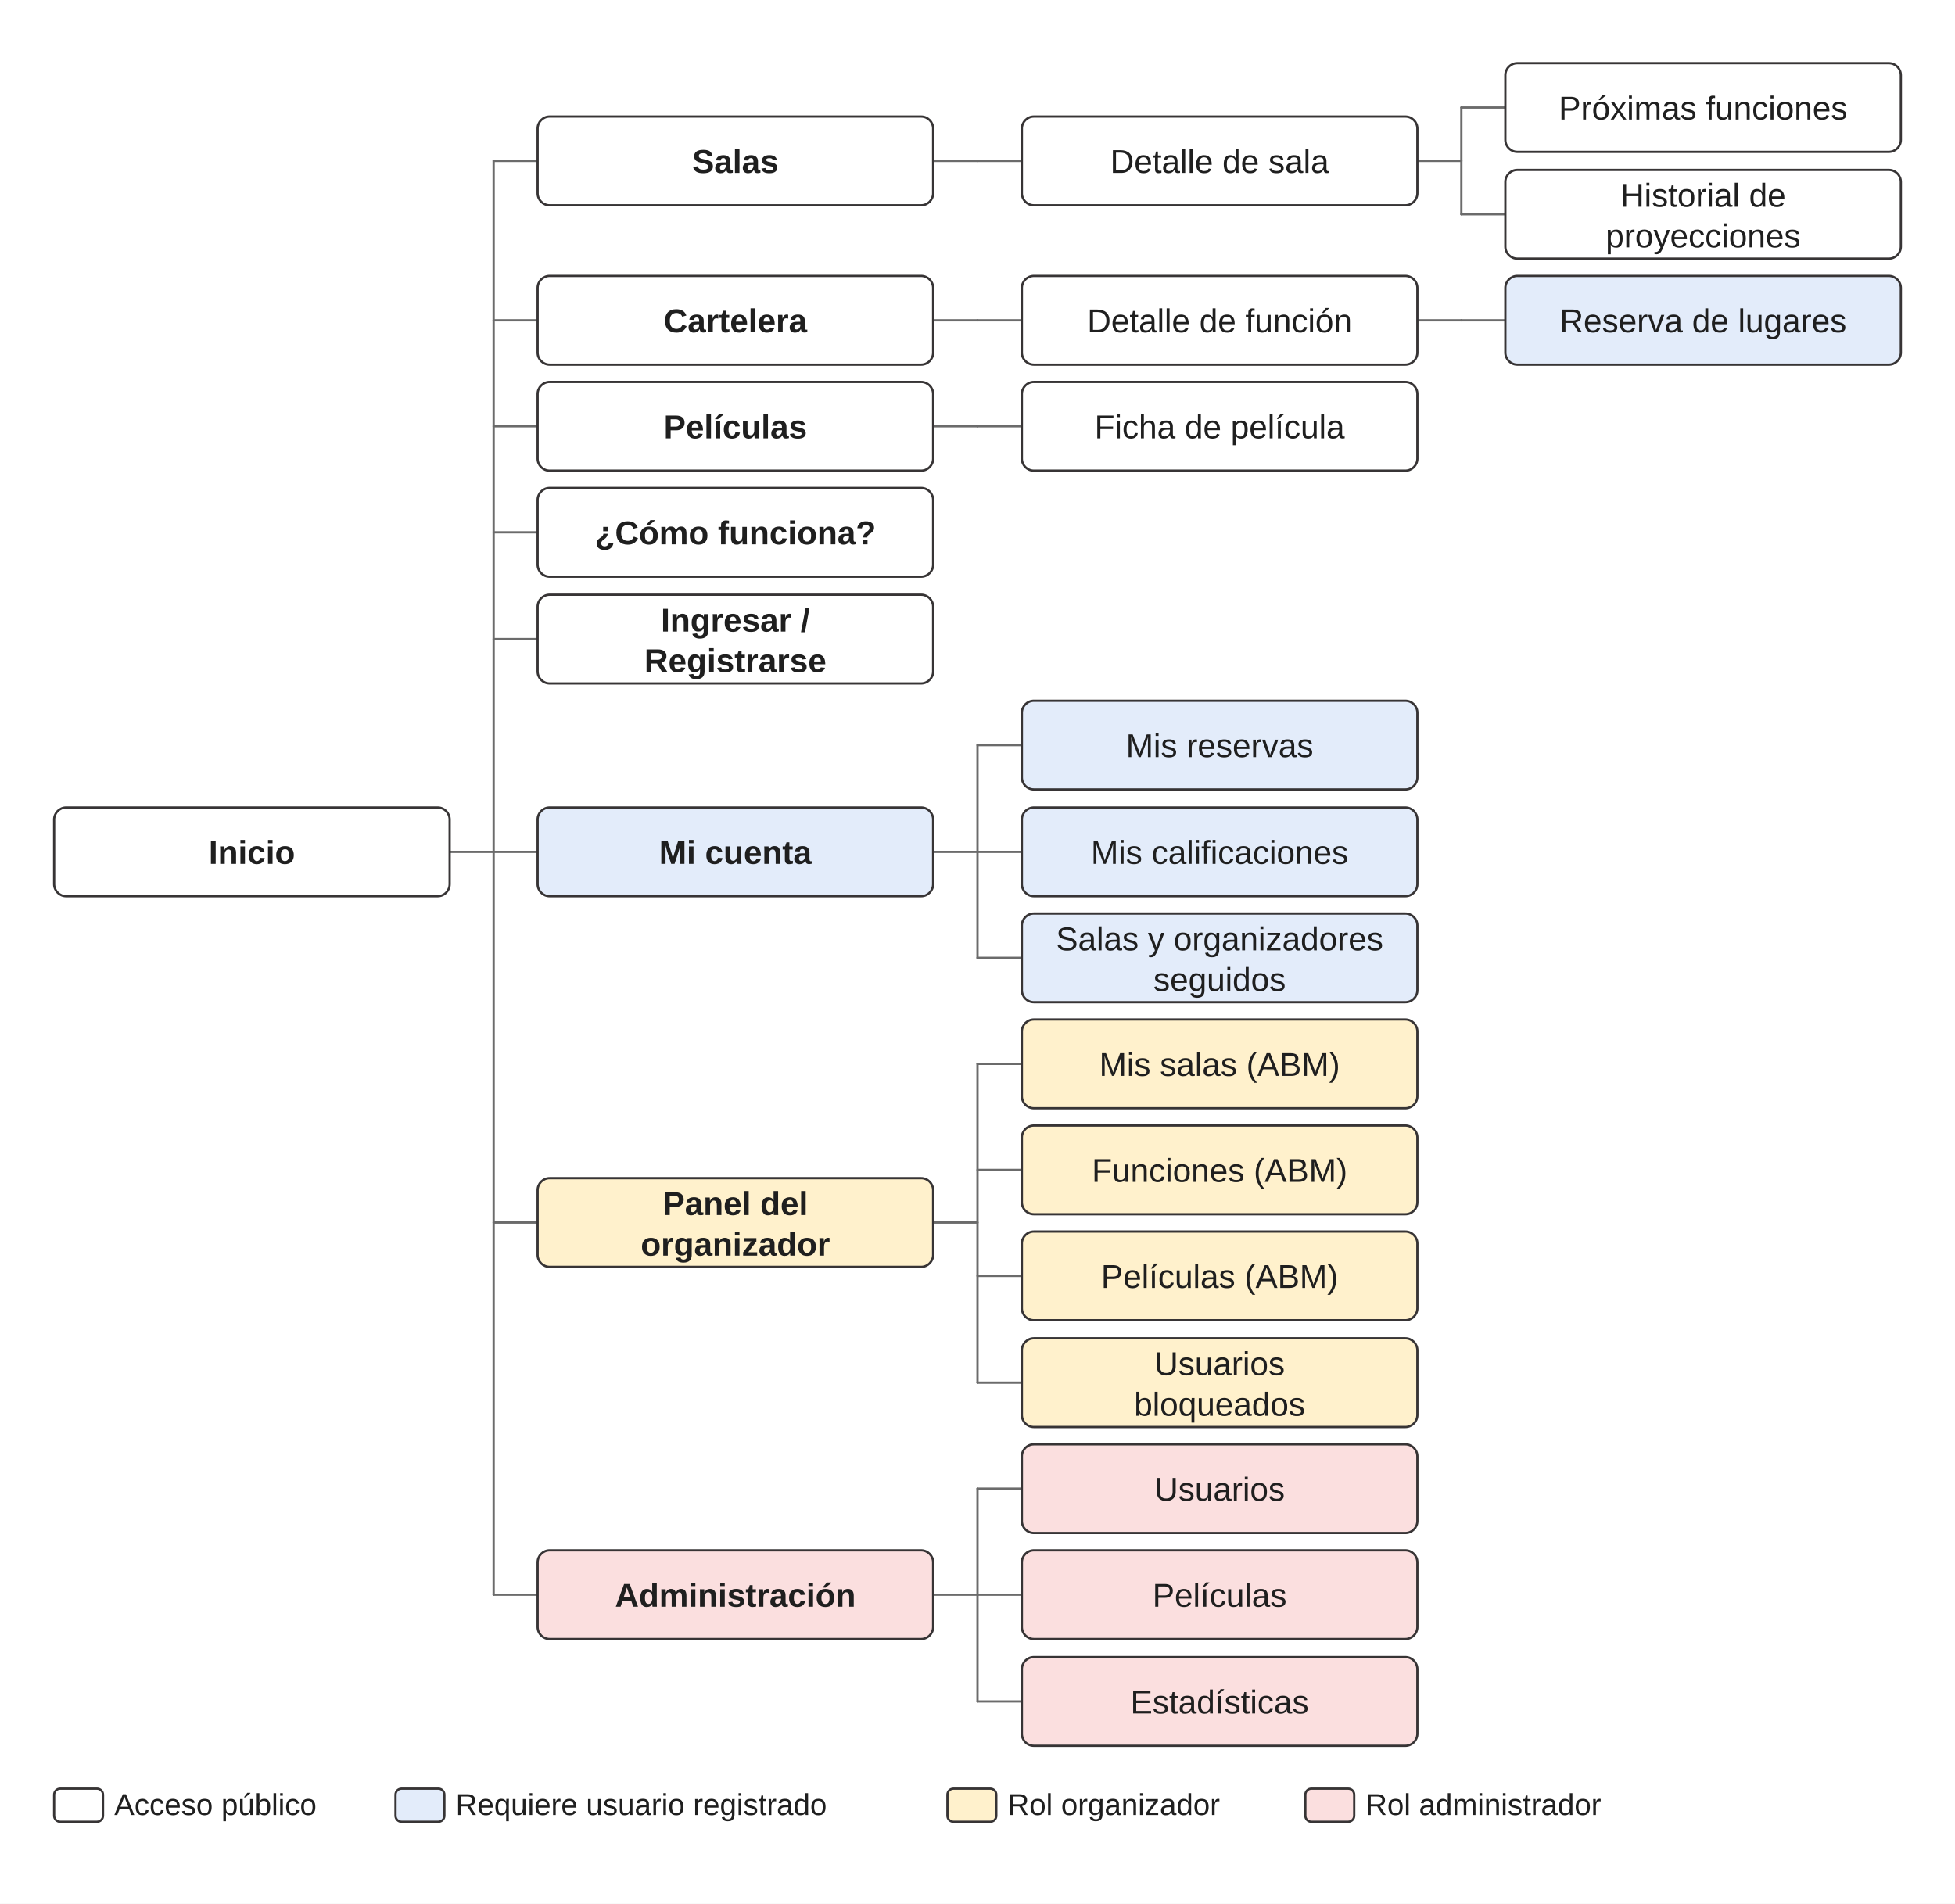
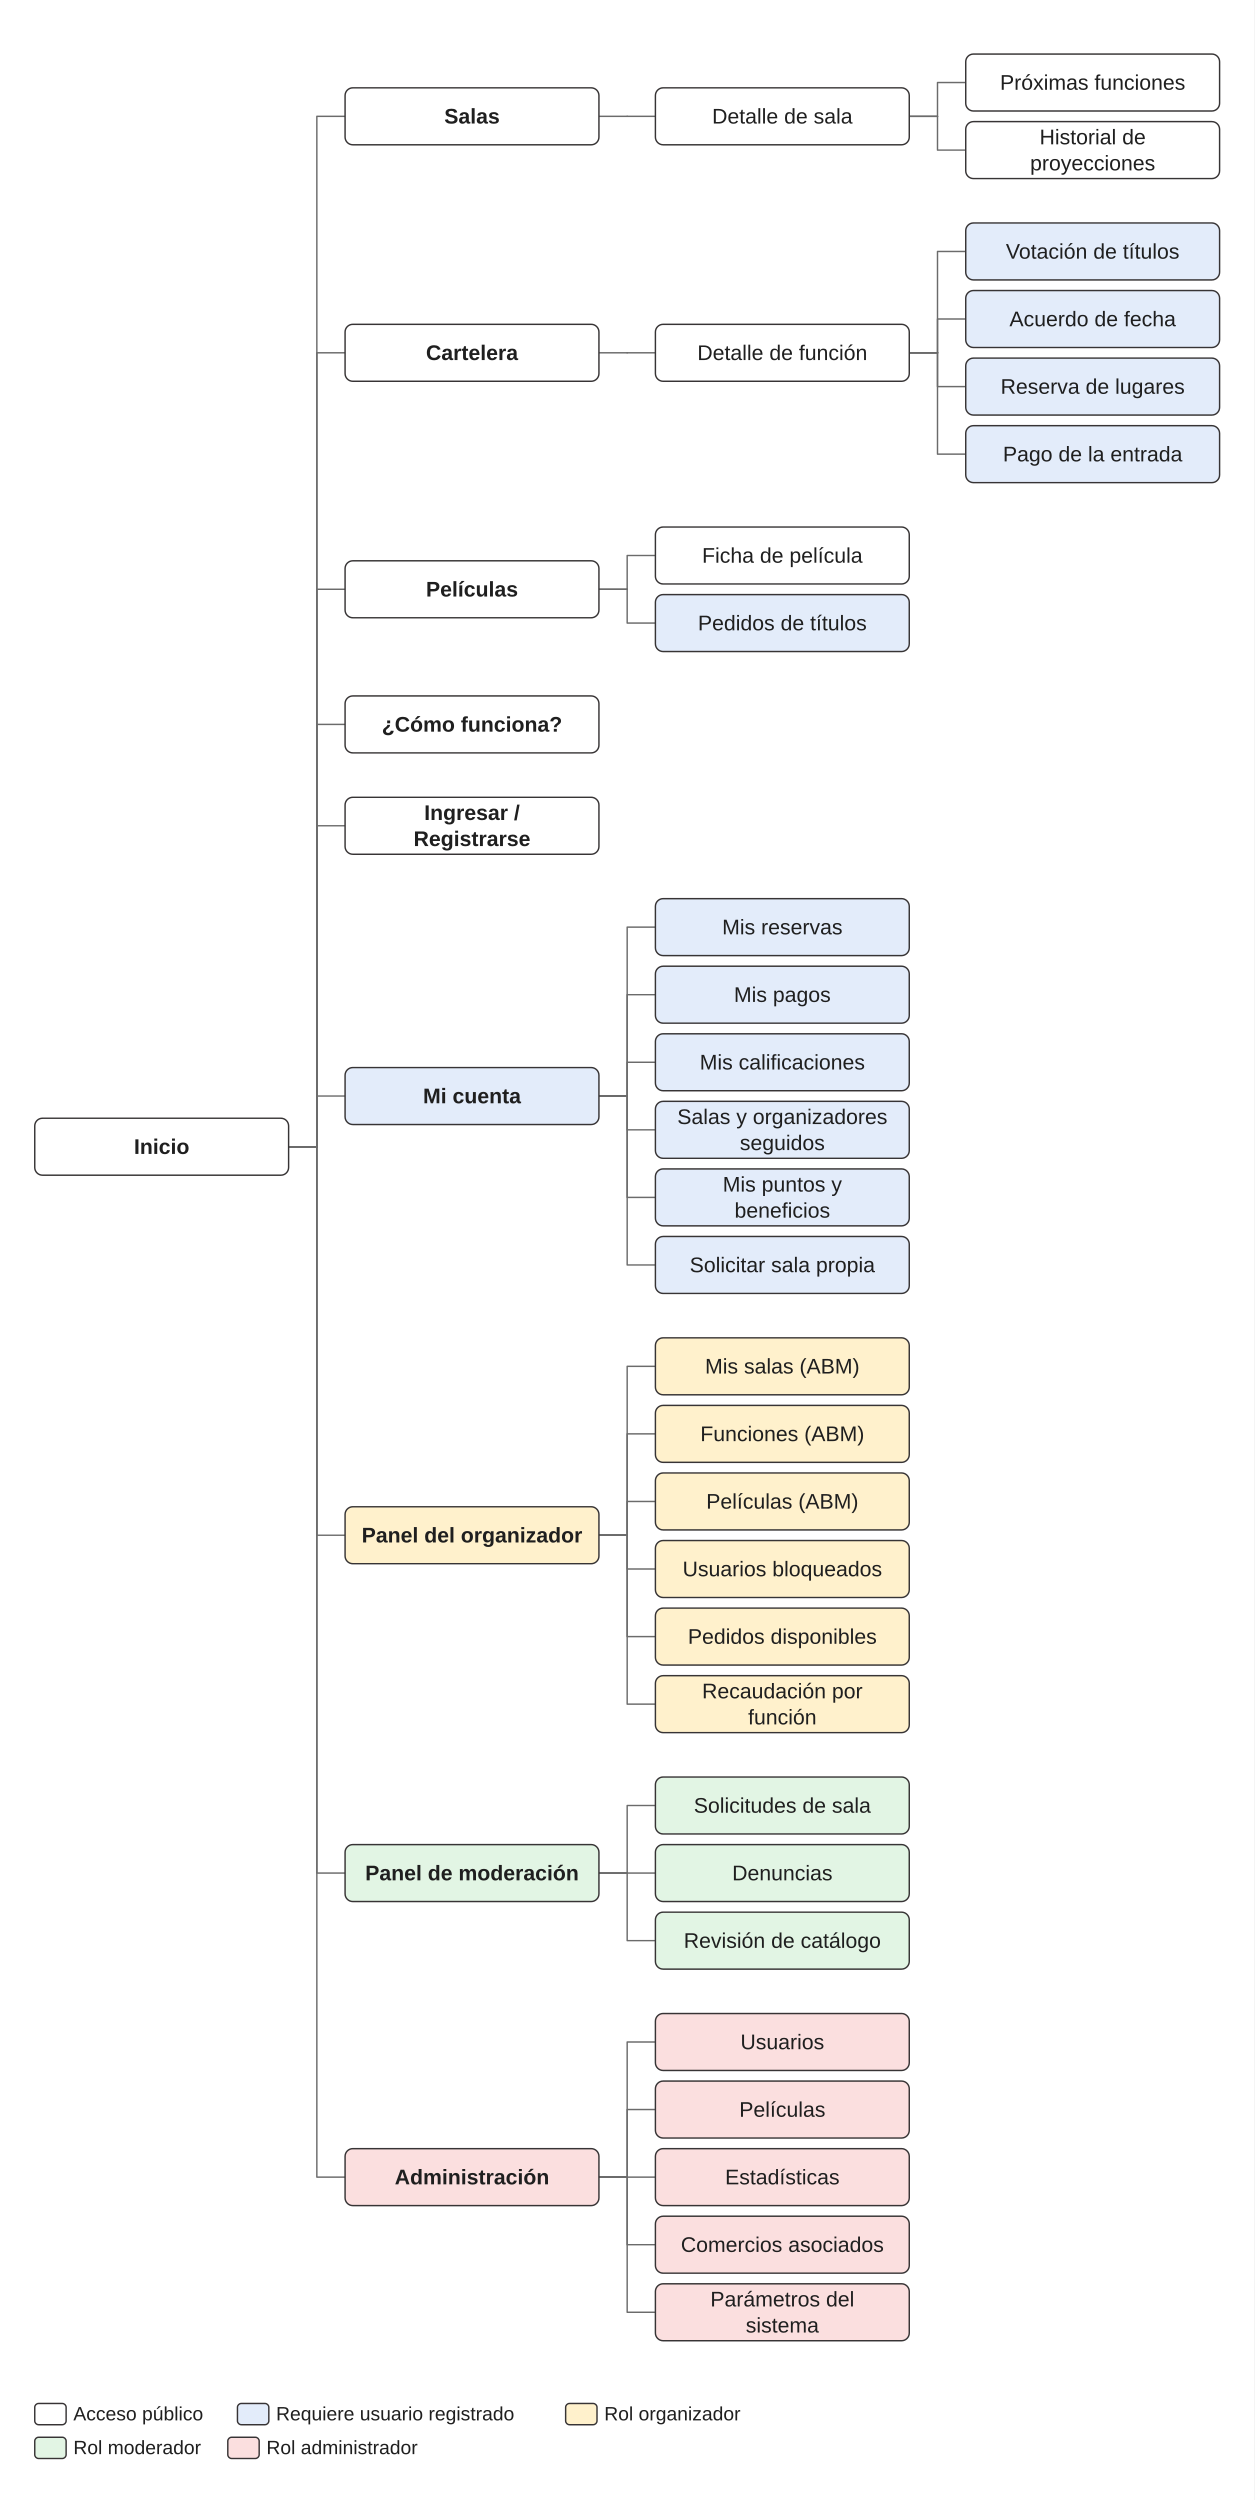
- <svg xmlns="http://www.w3.org/2000/svg" width="2600" height="2532" viewBox="0 0 2600 2532">
-   <rect width="2600" height="2532" fill="#ffffff" />
+ <svg xmlns="http://www.w3.org/2000/svg" width="2599" height="5180" viewBox="0 0 2599 5180">
+   <rect width="2599" height="5180" fill="#ffffff" />
  <g fill="none" stroke="#6b6b6b" stroke-width="3" stroke-linecap="round" stroke-linejoin="round">
-     <path d="M 598 1133 H 656.5" />
-     <path d="M 656.5 214 V 2121" />
-     <path d="M 656.5 214 H 715" />
-     <path d="M 656.5 426 H 715" />
-     <path d="M 656.5 567 H 715" />
-     <path d="M 656.5 708 H 715" />
-     <path d="M 656.5 850 H 715" />
-     <path d="M 656.5 1133 H 715" />
-     <path d="M 656.5 1626 H 715" />
-     <path d="M 656.5 2121 H 715" />
-     <path d="M 1241 214 H 1300" />
-     <path d="M 1300 214 H 1359" />
-     <path d="M 1241 426 H 1300" />
-     <path d="M 1300 426 H 1359" />
-     <path d="M 1241 567 H 1300" />
-     <path d="M 1300 567 H 1359" />
-     <path d="M 1241 1133 H 1300" />
-     <path d="M 1300 991 V 1274" />
-     <path d="M 1300 991 H 1359" />
-     <path d="M 1300 1133 H 1359" />
-     <path d="M 1300 1274 H 1359" />
-     <path d="M 1241 1626 H 1300" />
-     <path d="M 1300 1415 V 1839" />
-     <path d="M 1300 1415 H 1359" />
-     <path d="M 1300 1556 H 1359" />
-     <path d="M 1300 1697 H 1359" />
-     <path d="M 1300 1839 H 1359" />
-     <path d="M 1241 2121 H 1300" />
-     <path d="M 1300 1980 V 2263" />
-     <path d="M 1300 1980 H 1359" />
-     <path d="M 1300 2121 H 1359" />
-     <path d="M 1300 2263 H 1359" />
-     <path d="M 1885 214 H 1943.5" />
-     <path d="M 1943.5 143 V 285" />
-     <path d="M 1943.5 143 H 2002" />
-     <path d="M 1943.5 285 H 2002" />
-     <path d="M 1885 426 H 1943.5" />
-     <path d="M 1943.5 426 H 2002" />
+     <path d="M 1884 241.0 H 1942.5" />
+     <path d="M 1942.5 241.0 V 171.0 H 2001" />
+     <path d="M 1884 241.0 H 1942.5" />
+     <path d="M 1942.5 241.0 V 311.0 H 2001" />
+     <path d="M 1241 241.0 H 1299.5" />
+     <path d="M 1299.5 241.0 V 241.0 H 1358" />
+     <path d="M 1884 731.0 H 1942.5" />
+     <path d="M 1942.5 731.0 V 521.0 H 2001" />
+     <path d="M 1884 731.0 H 1942.5" />
+     <path d="M 1942.5 731.0 V 661.0 H 2001" />
+     <path d="M 1884 731.0 H 1942.5" />
+     <path d="M 1942.5 731.0 V 801.0 H 2001" />
+     <path d="M 1884 731.0 H 1942.5" />
+     <path d="M 1942.5 731.0 V 941.0 H 2001" />
+     <path d="M 1241 731.0 H 1299.5" />
+     <path d="M 1299.5 731.0 V 731.0 H 1358" />
+     <path d="M 1241 1221.0 H 1299.5" />
+     <path d="M 1299.5 1221.0 V 1151.0 H 1358" />
+     <path d="M 1241 1221.0 H 1299.5" />
+     <path d="M 1299.5 1221.0 V 1291.0 H 1358" />
+     <path d="M 1241 2271.0 H 1299.5" />
+     <path d="M 1299.5 2271.0 V 1921.0 H 1358" />
+     <path d="M 1241 2271.0 H 1299.5" />
+     <path d="M 1299.5 2271.0 V 2061.0 H 1358" />
+     <path d="M 1241 2271.0 H 1299.5" />
+     <path d="M 1299.5 2271.0 V 2201.0 H 1358" />
+     <path d="M 1241 2271.0 H 1299.5" />
+     <path d="M 1299.5 2271.0 V 2341.0 H 1358" />
+     <path d="M 1241 2271.0 H 1299.5" />
+     <path d="M 1299.5 2271.0 V 2481.0 H 1358" />
+     <path d="M 1241 2271.0 H 1299.5" />
+     <path d="M 1299.5 2271.0 V 2621.0 H 1358" />
+     <path d="M 1241 3181.0 H 1299.5" />
+     <path d="M 1299.5 3181.0 V 2831.0 H 1358" />
+     <path d="M 1241 3181.0 H 1299.5" />
+     <path d="M 1299.5 3181.0 V 2971.0 H 1358" />
+     <path d="M 1241 3181.0 H 1299.5" />
+     <path d="M 1299.5 3181.0 V 3111.0 H 1358" />
+     <path d="M 1241 3181.0 H 1299.5" />
+     <path d="M 1299.5 3181.0 V 3251.0 H 1358" />
+     <path d="M 1241 3181.0 H 1299.5" />
+     <path d="M 1299.5 3181.0 V 3391.0 H 1358" />
+     <path d="M 1241 3181.0 H 1299.5" />
+     <path d="M 1299.5 3181.0 V 3531.0 H 1358" />
+     <path d="M 1241 3881.0 H 1299.5" />
+     <path d="M 1299.5 3881.0 V 3741.0 H 1358" />
+     <path d="M 1241 3881.0 H 1299.5" />
+     <path d="M 1299.5 3881.0 V 3881.0 H 1358" />
+     <path d="M 1241 3881.0 H 1299.5" />
+     <path d="M 1299.5 3881.0 V 4021.0 H 1358" />
+     <path d="M 1241 4511.0 H 1299.5" />
+     <path d="M 1299.5 4511.0 V 4231.0 H 1358" />
+     <path d="M 1241 4511.0 H 1299.5" />
+     <path d="M 1299.5 4511.0 V 4371.0 H 1358" />
+     <path d="M 1241 4511.0 H 1299.5" />
+     <path d="M 1299.5 4511.0 V 4511.0 H 1358" />
+     <path d="M 1241 4511.0 H 1299.5" />
+     <path d="M 1299.5 4511.0 V 4651.0 H 1358" />
+     <path d="M 1241 4511.0 H 1299.5" />
+     <path d="M 1299.5 4511.0 V 4791.0 H 1358" />
+     <path d="M 598 2376.0 H 656.5" />
+     <path d="M 656.5 2376.0 V 241.0 H 715" />
+     <path d="M 598 2376.0 H 656.5" />
+     <path d="M 656.5 2376.0 V 731.0 H 715" />
+     <path d="M 598 2376.0 H 656.5" />
+     <path d="M 656.5 2376.0 V 1221.0 H 715" />
+     <path d="M 598 2376.0 H 656.5" />
+     <path d="M 656.5 2376.0 V 1501.0 H 715" />
+     <path d="M 598 2376.0 H 656.5" />
+     <path d="M 656.5 2376.0 V 1711.0 H 715" />
+     <path d="M 598 2376.0 H 656.5" />
+     <path d="M 656.5 2376.0 V 2271.0 H 715" />
+     <path d="M 598 2376.0 H 656.5" />
+     <path d="M 656.5 2376.0 V 3181.0 H 715" />
+     <path d="M 598 2376.0 H 656.5" />
+     <path d="M 656.5 2376.0 V 3881.0 H 715" />
+     <path d="M 598 2376.0 H 656.5" />
+     <path d="M 656.5 2376.0 V 4511.0 H 715" />
  </g>
-   <rect x="72" y="1074" width="526" height="118" rx="16" fill="#ffffff" stroke="#373435" stroke-width="3" />
-   <rect x="715" y="155" width="526" height="118" rx="16" fill="#ffffff" stroke="#373435" stroke-width="3" />
-   <rect x="715" y="367" width="526" height="118" rx="16" fill="#ffffff" stroke="#373435" stroke-width="3" />
-   <rect x="715" y="508" width="526" height="118" rx="16" fill="#ffffff" stroke="#373435" stroke-width="3" />
-   <rect x="715" y="649" width="526" height="118" rx="16" fill="#ffffff" stroke="#373435" stroke-width="3" />
-   <rect x="715" y="791" width="526" height="118" rx="16" fill="#ffffff" stroke="#373435" stroke-width="3" />
-   <rect x="715" y="1074" width="526" height="118" rx="16" fill="#e3ecfa" stroke="#373435" stroke-width="3" />
-   <rect x="715" y="1567" width="526" height="118" rx="16" fill="#fff1cc" stroke="#373435" stroke-width="3" />
-   <rect x="715" y="2062" width="526" height="118" rx="16" fill="#fbdfdf" stroke="#373435" stroke-width="3" />
-   <rect x="1359" y="155" width="526" height="118" rx="16" fill="#ffffff" stroke="#373435" stroke-width="3" />
-   <rect x="1359" y="367" width="526" height="118" rx="16" fill="#ffffff" stroke="#373435" stroke-width="3" />
-   <rect x="1359" y="508" width="526" height="118" rx="16" fill="#ffffff" stroke="#373435" stroke-width="3" />
-   <rect x="1359" y="932" width="526" height="118" rx="16" fill="#e3ecfa" stroke="#373435" stroke-width="3" />
-   <rect x="1359" y="1074" width="526" height="118" rx="16" fill="#e3ecfa" stroke="#373435" stroke-width="3" />
-   <rect x="1359" y="1215" width="526" height="118" rx="16" fill="#e3ecfa" stroke="#373435" stroke-width="3" />
-   <rect x="1359" y="1356" width="526" height="118" rx="16" fill="#fff1cc" stroke="#373435" stroke-width="3" />
-   <rect x="1359" y="1497" width="526" height="118" rx="16" fill="#fff1cc" stroke="#373435" stroke-width="3" />
-   <rect x="1359" y="1638" width="526" height="118" rx="16" fill="#fff1cc" stroke="#373435" stroke-width="3" />
-   <rect x="1359" y="1780" width="526" height="118" rx="16" fill="#fff1cc" stroke="#373435" stroke-width="3" />
-   <rect x="1359" y="1921" width="526" height="118" rx="16" fill="#fbdfdf" stroke="#373435" stroke-width="3" />
-   <rect x="1359" y="2062" width="526" height="118" rx="16" fill="#fbdfdf" stroke="#373435" stroke-width="3" />
-   <rect x="1359" y="2204" width="526" height="118" rx="16" fill="#fbdfdf" stroke="#373435" stroke-width="3" />
-   <rect x="2002" y="84" width="526" height="118" rx="16" fill="#ffffff" stroke="#373435" stroke-width="3" />
-   <rect x="2002" y="226" width="526" height="118" rx="16" fill="#ffffff" stroke="#373435" stroke-width="3" />
-   <rect x="2002" y="367" width="526" height="118" rx="16" fill="#e3ecfa" stroke="#373435" stroke-width="3" />
+   <rect x="2001" y="112" width="526" height="118" rx="16" fill="#ffffff" stroke="#373435" stroke-width="3" />
+   <rect x="2001" y="252" width="526" height="118" rx="16" fill="#ffffff" stroke="#373435" stroke-width="3" />
+   <rect x="1358" y="182" width="526" height="118" rx="16" fill="#ffffff" stroke="#373435" stroke-width="3" />
+   <rect x="715" y="182" width="526" height="118" rx="16" fill="#ffffff" stroke="#373435" stroke-width="3" />
+   <rect x="2001" y="462" width="526" height="118" rx="16" fill="#e3ecfa" stroke="#373435" stroke-width="3" />
+   <rect x="2001" y="602" width="526" height="118" rx="16" fill="#e3ecfa" stroke="#373435" stroke-width="3" />
+   <rect x="2001" y="742" width="526" height="118" rx="16" fill="#e3ecfa" stroke="#373435" stroke-width="3" />
+   <rect x="2001" y="882" width="526" height="118" rx="16" fill="#e3ecfa" stroke="#373435" stroke-width="3" />
+   <rect x="1358" y="672" width="526" height="118" rx="16" fill="#ffffff" stroke="#373435" stroke-width="3" />
+   <rect x="715" y="672" width="526" height="118" rx="16" fill="#ffffff" stroke="#373435" stroke-width="3" />
+   <rect x="1358" y="1092" width="526" height="118" rx="16" fill="#ffffff" stroke="#373435" stroke-width="3" />
+   <rect x="1358" y="1232" width="526" height="118" rx="16" fill="#e3ecfa" stroke="#373435" stroke-width="3" />
+   <rect x="715" y="1162" width="526" height="118" rx="16" fill="#ffffff" stroke="#373435" stroke-width="3" />
+   <rect x="715" y="1442" width="526" height="118" rx="16" fill="#ffffff" stroke="#373435" stroke-width="3" />
+   <rect x="715" y="1652" width="526" height="118" rx="16" fill="#ffffff" stroke="#373435" stroke-width="3" />
+   <rect x="1358" y="1862" width="526" height="118" rx="16" fill="#e3ecfa" stroke="#373435" stroke-width="3" />
+   <rect x="1358" y="2002" width="526" height="118" rx="16" fill="#e3ecfa" stroke="#373435" stroke-width="3" />
+   <rect x="1358" y="2142" width="526" height="118" rx="16" fill="#e3ecfa" stroke="#373435" stroke-width="3" />
+   <rect x="1358" y="2282" width="526" height="118" rx="16" fill="#e3ecfa" stroke="#373435" stroke-width="3" />
+   <rect x="1358" y="2422" width="526" height="118" rx="16" fill="#e3ecfa" stroke="#373435" stroke-width="3" />
+   <rect x="1358" y="2562" width="526" height="118" rx="16" fill="#e3ecfa" stroke="#373435" stroke-width="3" />
+   <rect x="715" y="2212" width="526" height="118" rx="16" fill="#e3ecfa" stroke="#373435" stroke-width="3" />
+   <rect x="1358" y="2772" width="526" height="118" rx="16" fill="#fff1cc" stroke="#373435" stroke-width="3" />
+   <rect x="1358" y="2912" width="526" height="118" rx="16" fill="#fff1cc" stroke="#373435" stroke-width="3" />
+   <rect x="1358" y="3052" width="526" height="118" rx="16" fill="#fff1cc" stroke="#373435" stroke-width="3" />
+   <rect x="1358" y="3192" width="526" height="118" rx="16" fill="#fff1cc" stroke="#373435" stroke-width="3" />
+   <rect x="1358" y="3332" width="526" height="118" rx="16" fill="#fff1cc" stroke="#373435" stroke-width="3" />
+   <rect x="1358" y="3472" width="526" height="118" rx="16" fill="#fff1cc" stroke="#373435" stroke-width="3" />
+   <rect x="715" y="3122" width="526" height="118" rx="16" fill="#fff1cc" stroke="#373435" stroke-width="3" />
+   <rect x="1358" y="3682" width="526" height="118" rx="16" fill="#e2f5e4" stroke="#373435" stroke-width="3" />
+   <rect x="1358" y="3822" width="526" height="118" rx="16" fill="#e2f5e4" stroke="#373435" stroke-width="3" />
+   <rect x="1358" y="3962" width="526" height="118" rx="16" fill="#e2f5e4" stroke="#373435" stroke-width="3" />
+   <rect x="715" y="3822" width="526" height="118" rx="16" fill="#e2f5e4" stroke="#373435" stroke-width="3" />
+   <rect x="1358" y="4172" width="526" height="118" rx="16" fill="#fbdfdf" stroke="#373435" stroke-width="3" />
+   <rect x="1358" y="4312" width="526" height="118" rx="16" fill="#fbdfdf" stroke="#373435" stroke-width="3" />
+   <rect x="1358" y="4452" width="526" height="118" rx="16" fill="#fbdfdf" stroke="#373435" stroke-width="3" />
+   <rect x="1358" y="4592" width="526" height="118" rx="16" fill="#fbdfdf" stroke="#373435" stroke-width="3" />
+   <rect x="1358" y="4732" width="526" height="118" rx="16" fill="#fbdfdf" stroke="#373435" stroke-width="3" />
+   <rect x="715" y="4452" width="526" height="118" rx="16" fill="#fbdfdf" stroke="#373435" stroke-width="3" />
+   <rect x="72" y="2317" width="526" height="118" rx="16" fill="#ffffff" stroke="#373435" stroke-width="3" />
  <g font-family="Liberation Sans, Arial, Helvetica, sans-serif" font-size="44" fill="#1f1f1f" text-anchor="middle">
-     <text x="335" y="1149" font-weight="bold">Inicio</text>
-     <text x="978" y="230" font-weight="bold">Salas</text>
-     <text x="978" y="442" font-weight="bold">Cartelera</text>
-     <text x="978" y="583" font-weight="bold">Películas</text>
-     <text x="978" y="724" font-weight="bold">¿Cómo funciona?</text>
-     <text x="978" y="840" font-weight="bold">Ingresar /</text>
-     <text x="978" y="894" font-weight="bold">Registrarse</text>
-     <text x="978" y="1149" font-weight="bold">Mi cuenta</text>
-     <text x="978" y="1616" font-weight="bold">Panel del</text>
-     <text x="978" y="1670" font-weight="bold">organizador</text>
-     <text x="978" y="2137" font-weight="bold">Administración</text>
-     <text x="1622" y="230">Detalle de sala</text>
-     <text x="1622" y="442">Detalle de función</text>
-     <text x="1622" y="583">Ficha de película</text>
-     <text x="1622" y="1007">Mis reservas</text>
-     <text x="1622" y="1149">Mis calificaciones</text>
-     <text x="1622" y="1264">Salas y organizadores</text>
-     <text x="1622" y="1318">seguidos</text>
-     <text x="1622" y="1431">Mis salas (ABM)</text>
-     <text x="1622" y="1572">Funciones (ABM)</text>
-     <text x="1622" y="1713">Películas (ABM)</text>
-     <text x="1622" y="1829">Usuarios</text>
-     <text x="1622" y="1883">bloqueados</text>
-     <text x="1622" y="1996">Usuarios</text>
-     <text x="1622" y="2137">Películas</text>
-     <text x="1622" y="2279">Estadísticas</text>
-     <text x="2265" y="159">Próximas funciones</text>
-     <text x="2265" y="275">Historial de</text>
-     <text x="2265" y="329">proyecciones</text>
-     <text x="2265" y="442">Reserva de lugares</text>
+     <text x="2264" y="186">Próximas funciones</text>
+     <text x="2264" y="299">Historial de</text>
+     <text x="2264" y="353">proyecciones</text>
+     <text x="1621" y="256">Detalle de sala</text>
+     <text x="978" y="256" font-weight="bold">Salas</text>
+     <text x="2264" y="536">Votación de títulos</text>
+     <text x="2264" y="676">Acuerdo de fecha</text>
+     <text x="2264" y="816">Reserva de lugares</text>
+     <text x="2264" y="956">Pago de la entrada</text>
+     <text x="1621" y="746">Detalle de función</text>
+     <text x="978" y="746" font-weight="bold">Cartelera</text>
+     <text x="1621" y="1166">Ficha de película</text>
+     <text x="1621" y="1306">Pedidos de títulos</text>
+     <text x="978" y="1236" font-weight="bold">Películas</text>
+     <text x="978" y="1516" font-weight="bold">¿Cómo funciona?</text>
+     <text x="978" y="1699" font-weight="bold">Ingresar /</text>
+     <text x="978" y="1753" font-weight="bold">Registrarse</text>
+     <text x="1621" y="1936">Mis reservas</text>
+     <text x="1621" y="2076">Mis pagos</text>
+     <text x="1621" y="2216">Mis calificaciones</text>
+     <text x="1621" y="2329">Salas y organizadores</text>
+     <text x="1621" y="2383">seguidos</text>
+     <text x="1621" y="2469">Mis puntos y</text>
+     <text x="1621" y="2523">beneficios</text>
+     <text x="1621" y="2636">Solicitar sala propia</text>
+     <text x="978" y="2286" font-weight="bold">Mi cuenta</text>
+     <text x="1621" y="2846">Mis salas (ABM)</text>
+     <text x="1621" y="2986">Funciones (ABM)</text>
+     <text x="1621" y="3126">Películas (ABM)</text>
+     <text x="1621" y="3266">Usuarios bloqueados</text>
+     <text x="1621" y="3406">Pedidos disponibles</text>
+     <text x="1621" y="3519">Recaudación por</text>
+     <text x="1621" y="3573">función</text>
+     <text x="978" y="3196" font-weight="bold">Panel del organizador</text>
+     <text x="1621" y="3756">Solicitudes de sala</text>
+     <text x="1621" y="3896">Denuncias</text>
+     <text x="1621" y="4036">Revisión de catálogo</text>
+     <text x="978" y="3896" font-weight="bold">Panel de moderación</text>
+     <text x="1621" y="4246">Usuarios</text>
+     <text x="1621" y="4386">Películas</text>
+     <text x="1621" y="4526">Estadísticas</text>
+     <text x="1621" y="4666">Comercios asociados</text>
+     <text x="1621" y="4779">Parámetros del</text>
+     <text x="1621" y="4833">sistema</text>
+     <text x="978" y="4526" font-weight="bold">Administración</text>
+     <text x="335" y="2391" font-weight="bold">Inicio</text>
  </g>
-   <rect x="72" y="2379" width="65" height="44" rx="8" fill="#ffffff" stroke="#373435" stroke-width="3" />
-   <text x="152" y="2414" font-family="Liberation Sans, Arial, Helvetica, sans-serif" font-size="40" fill="#1f1f1f">Acceso público</text>
-   <rect x="526" y="2379" width="65" height="44" rx="8" fill="#e3ecfa" stroke="#373435" stroke-width="3" />
-   <text x="606" y="2414" font-family="Liberation Sans, Arial, Helvetica, sans-serif" font-size="40" fill="#1f1f1f">Requiere usuario registrado</text>
-   <rect x="1260" y="2379" width="65" height="44" rx="8" fill="#fff1cc" stroke="#373435" stroke-width="3" />
-   <text x="1340" y="2414" font-family="Liberation Sans, Arial, Helvetica, sans-serif" font-size="40" fill="#1f1f1f">Rol organizador</text>
-   <rect x="1736" y="2379" width="65" height="44" rx="8" fill="#fbdfdf" stroke="#373435" stroke-width="3" />
-   <text x="1816" y="2414" font-family="Liberation Sans, Arial, Helvetica, sans-serif" font-size="40" fill="#1f1f1f">Rol administrador</text>
+   <rect x="72" y="4980" width="65" height="44" rx="8" fill="#ffffff" stroke="#373435" stroke-width="3" />
+   <text x="152" y="5015" font-family="Liberation Sans, Arial, Helvetica, sans-serif" font-size="40" fill="#1f1f1f">Acceso público</text>
+   <rect x="492" y="4980" width="65" height="44" rx="8" fill="#e3ecfa" stroke="#373435" stroke-width="3" />
+   <text x="572" y="5015" font-family="Liberation Sans, Arial, Helvetica, sans-serif" font-size="40" fill="#1f1f1f">Requiere usuario registrado</text>
+   <rect x="1172" y="4980" width="65" height="44" rx="8" fill="#fff1cc" stroke="#373435" stroke-width="3" />
+   <text x="1252" y="5015" font-family="Liberation Sans, Arial, Helvetica, sans-serif" font-size="40" fill="#1f1f1f">Rol organizador</text>
+   <rect x="72" y="5050" width="65" height="44" rx="8" fill="#e2f5e4" stroke="#373435" stroke-width="3" />
+   <text x="152" y="5085" font-family="Liberation Sans, Arial, Helvetica, sans-serif" font-size="40" fill="#1f1f1f">Rol moderador</text>
+   <rect x="472" y="5050" width="65" height="44" rx="8" fill="#fbdfdf" stroke="#373435" stroke-width="3" />
+   <text x="552" y="5085" font-family="Liberation Sans, Arial, Helvetica, sans-serif" font-size="40" fill="#1f1f1f">Rol administrador</text>
</svg>
